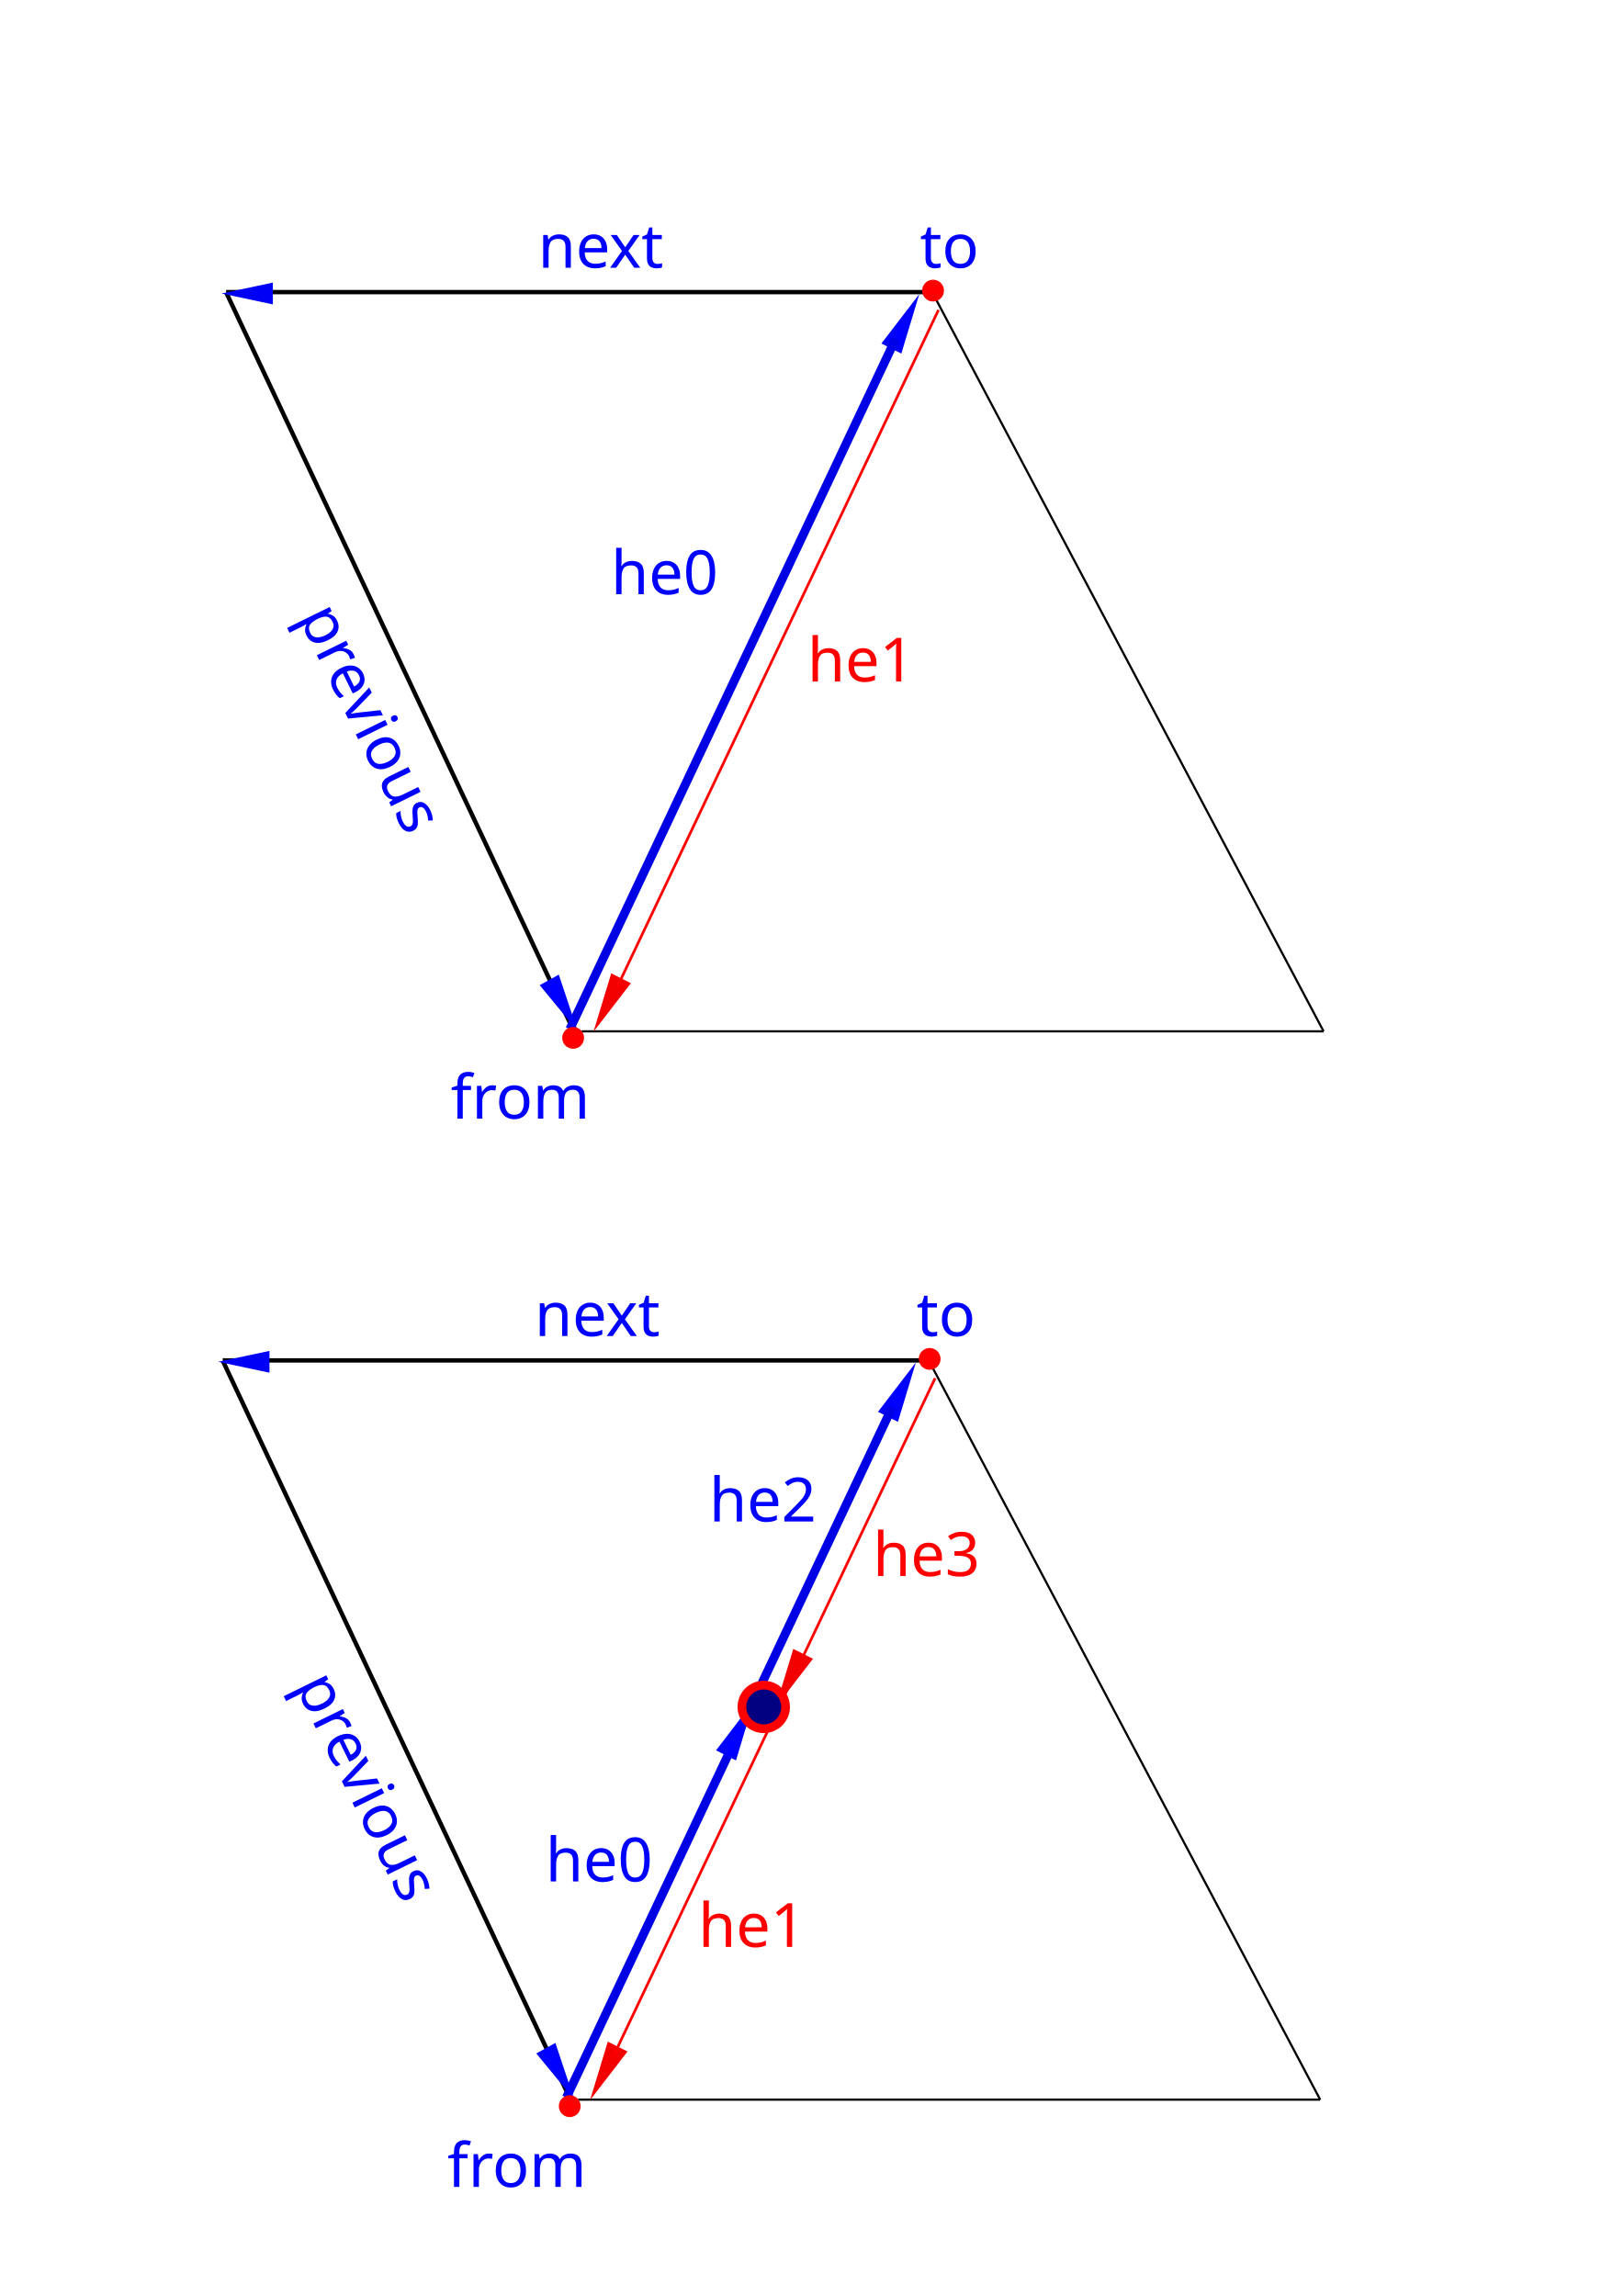
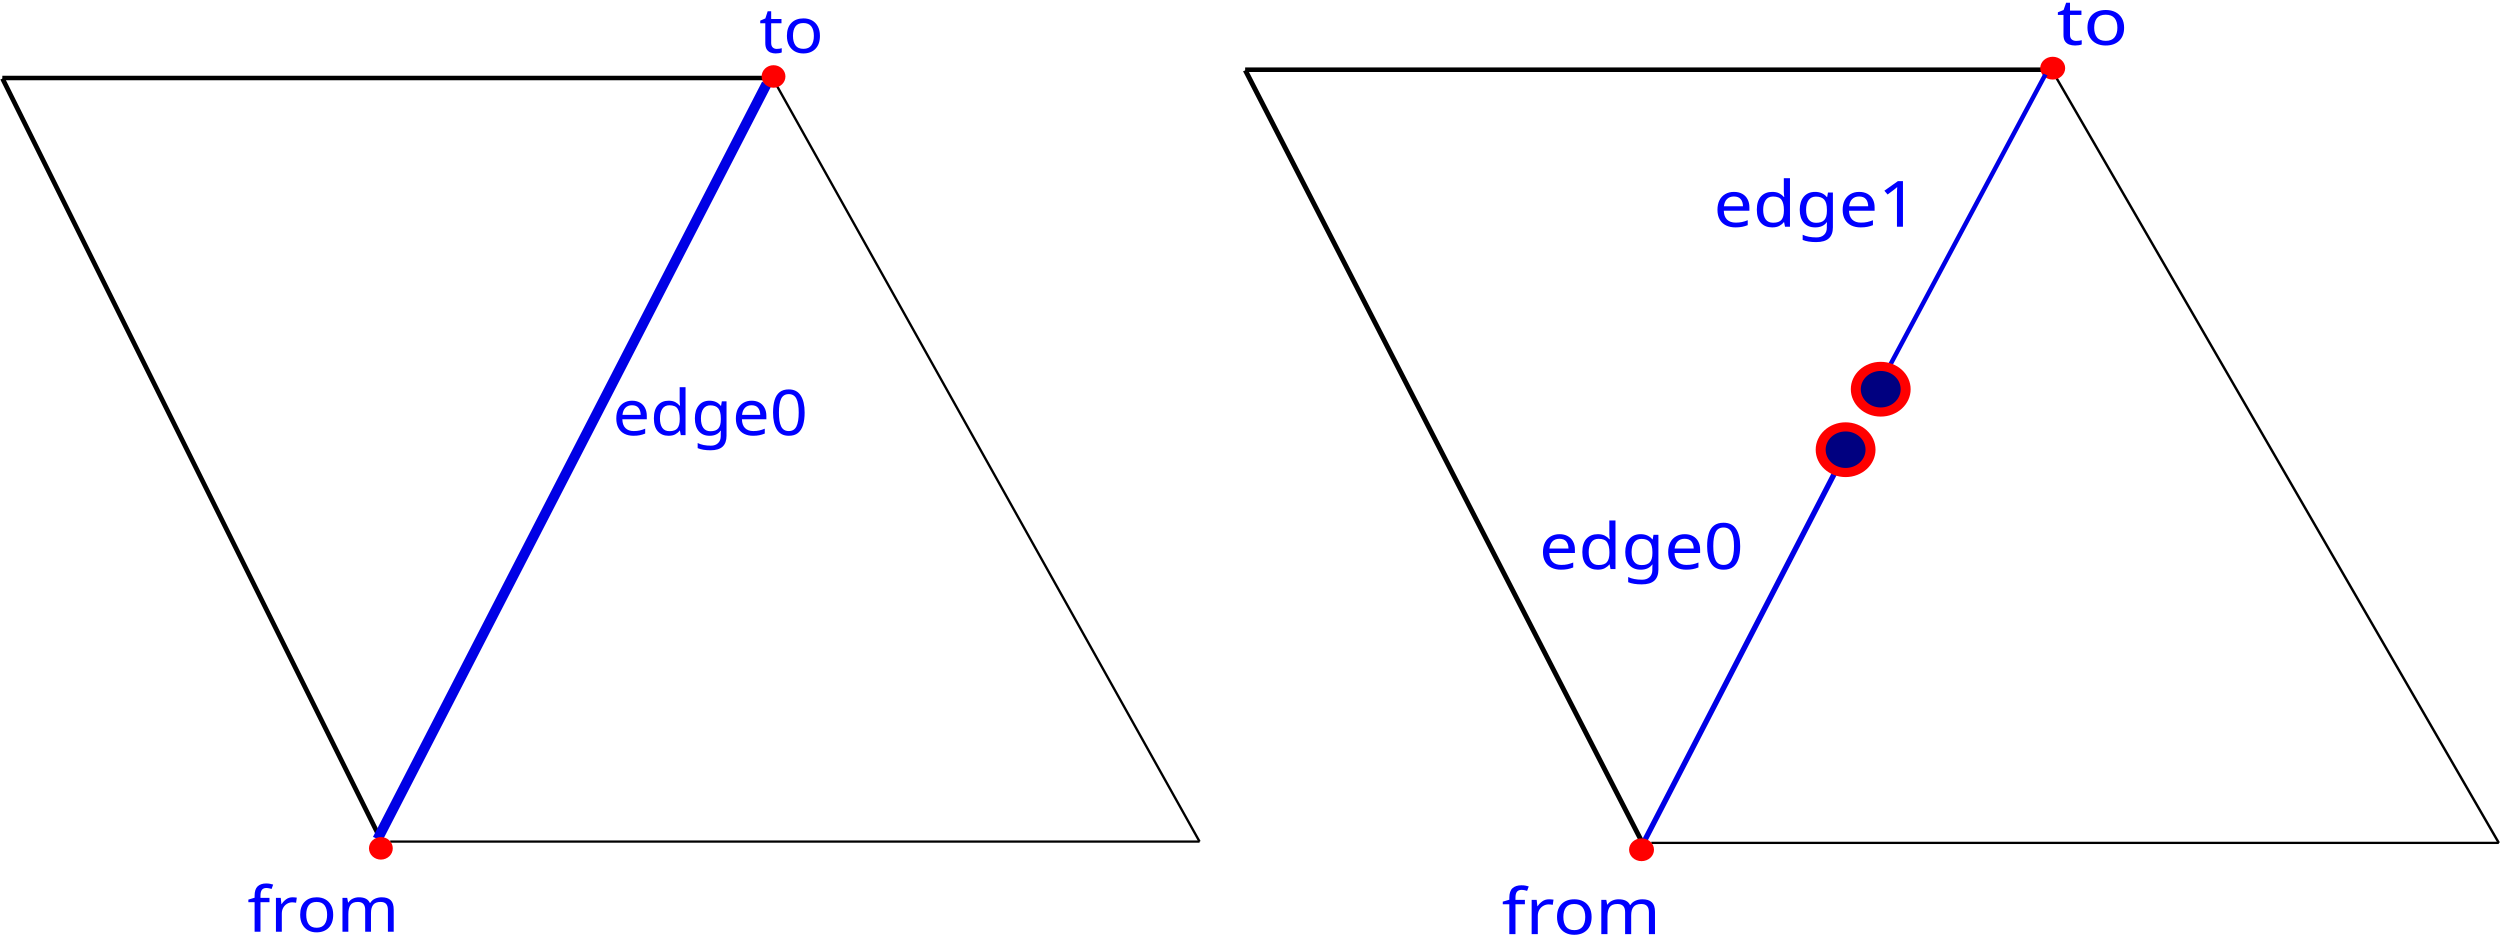
- <svg xmlns="http://www.w3.org/2000/svg" width="744.094" height="1052.362" id="svg3997" version="1.1">
+ <svg xmlns="http://www.w3.org/2000/svg" width="640.555" height="239.586" id="svg3997" version="1.1">
  <defs id="defs3999">
    </defs>
-   <g id="layer1">
+   <g id="layer1" transform="translate(-23.03565,-20.86732)">
    <g id="g4302">
-       <g id="g4374" transform="translate(20,-300)">
+       <g id="g4374" transform="matrix(0.6099401,0,0,0.5774217,-27.37964,-209.6806)">
        <path id="path3588" d="m 243.704,774.137 -160,-340" style="fill:none;stroke:#000000;stroke-width:2;stroke-linecap:butt;stroke-linejoin:miter;stroke-miterlimit:4;stroke-opacity:1;stroke-dasharray:none" />
        <path id="path3590" d="m 83.629,433.884 323.076,0" style="fill:#0000ff;fill-opacity:0.936;stroke:#000000;stroke-width:2;stroke-linecap:butt;stroke-linejoin:miter;stroke-miterlimit:4;stroke-opacity:1;stroke-dasharray:none" />
        <path style="fill:none;stroke:#000000;stroke-width:1px;stroke-linecap:butt;stroke-linejoin:miter;stroke-opacity:1" d="m 406.561,432.708 180,340" id="path3767" />
        <path style="fill:none;stroke:#000000;stroke-width:1px;stroke-linecap:butt;stroke-linejoin:miter;stroke-opacity:1" d="m 246.561,772.708 340,0" id="path3769" />
        <g id="g3800" transform="matrix(1.025721,0,0,1.018264,79.7216,119.164)">
-           <path id="path3757" d="m 296.568,332.211 8.912,4.536 8.017,-26.773 z" style="fill:#0000ff;fill-rule:evenodd;stroke:none" />
-           <path id="path3030" d="M 157.356,640.866 302.906,330.159" style="fill:none;stroke:#0000e5;stroke-width:3.914;stroke-linecap:butt;stroke-linejoin:miter;stroke-miterlimit:100;stroke-opacity:1;stroke-dasharray:none" />
+           <path id="path3030" d="M 157.507,640.714 316.888,311.561" style="fill:none;stroke:#0000e5;stroke-width:4.216;stroke-linecap:butt;stroke-linejoin:miter;stroke-miterlimit:100;stroke-opacity:1;stroke-dasharray:none" />
          <flowRoot xml:space="preserve" id="flowRoot3931" style="font-size:40px;font-style:normal;font-weight:normal;line-height:125%;letter-spacing:0px;word-spacing:0px;fill:#000000;fill-opacity:1;stroke:none;font-family:Sans" transform="matrix(0.9749236,0,0,0.9820632,-81.07514,60.08476)">
            <flowRegion id="flowRegion3933">
              <rect id="rect3935" width="195.97" height="42.426" x="139.401" y="199.793" />
            </flowRegion>
            <flowPara id="flowPara3937">nex</flowPara>
          </flowRoot>
-           <text xml:space="preserve" style="font-size:39.139px;font-style:normal;font-weight:normal;line-height:125%;letter-spacing:0px;word-spacing:0px;fill:#000000;fill-opacity:1;stroke:none;font-family:Sans" x="143.681" y="297.014" id="text3939" transform="scale(0.9963584,1.003655)">
-             <tspan id="tspan3941" x="143.681" y="297.014" style="font-size:27.398px;fill:#0000ff">next</tspan>
-           </text>
-           <text xml:space="preserve" style="font-size:39.139px;font-style:normal;font-weight:normal;line-height:125%;letter-spacing:0px;word-spacing:0px;fill:#000000;fill-opacity:1;stroke:none;font-family:Sans" x="422.952" y="167.746" id="text3939-2" transform="matrix(0.4395497,0.9007105,-0.8941622,0.4427685,0,0)">
-             <tspan id="tspan3941-6" x="422.952" y="167.746" style="font-size:27.398px;fill:#0000ff">previous</tspan>
-           </text>
        </g>
-         <path style="fill:#0000f7;fill-opacity:1;fill-rule:evenodd;stroke:none" d="m 81.51,434.52 23.538,5 0,-10 z" id="path3866" />
-         <path style="fill:#0000ff;fill-rule:evenodd;stroke:none" d="m 236.082,746.71 -8.751,4.839 17.413,21.16 z" id="path3878" />
-         <g id="g3800-1" transform="matrix(-1.012577,0,0,-0.9998426,569.4221,1082.811)" style="fill:#f30000;fill-opacity:1">
-           <path id="path3757-5" d="m 296.568,332.211 8.912,4.536 8.017,-26.773 z" style="fill:#f30000;fill-opacity:1;fill-rule:evenodd;stroke:none" />
-           <path id="path3030-9" d="M 157.356,640.866 302.906,330.159" style="fill:#ff0000;fill-opacity:1;stroke:#ff0000;stroke-width:1.207;stroke-linecap:butt;stroke-linejoin:miter;stroke-miterlimit:100;stroke-opacity:1;stroke-dasharray:none" />
-         </g>
-         <path style="fill:#ff0000" id="path3599" d="m 240,597.362 a 5,5 0 1 1 -10,0 5,5 0 1 1 10,0 z" transform="translate(7.65247,178.3461)" />
-         <path style="fill:#ff0000" id="path3599-4" d="m 240,597.362 a 5,5 0 1 1 -10,0 5,5 0 1 1 10,0 z" transform="translate(172.5992,-164.159)" />
+         <g id="g3800-1" transform="matrix(-1.012577,0,0,-0.9998426,569.4221,1082.811)" style="fill:#f30000;fill-opacity:1" />
+         <path style="fill:#ff0000" id="path3599" d="m 240,597.362 c 0,2.761 -2.239,5 -5,5 -2.761,0 -5,-2.239 -5,-5 0,-2.761 2.239,-5 5,-5 2.761,0 5,2.239 5,5 z" transform="translate(7.65247,178.3461)" />
+         <path style="fill:#ff0000" id="path3599-4" d="m 240,597.362 c 0,2.761 -2.239,5 -5,5 -2.761,0 -5,-2.239 -5,-5 0,-2.761 2.239,-5 5,-5 2.761,0 5,2.239 5,5 z" transform="translate(172.5992,-164.159)" />
        <text xml:space="preserve" style="font-size:40px;font-style:normal;font-weight:normal;line-height:125%;letter-spacing:0px;word-spacing:0px;fill:#0000ff;fill-opacity:1;stroke:none;font-family:Sans" x="186.561" y="812.708" id="text3644">
          <tspan id="tspan3646" x="186.561" y="812.708" style="font-size:28px">from</tspan>
        </text>
        <text xml:space="preserve" style="font-size:40px;font-style:normal;font-weight:normal;line-height:125%;letter-spacing:0px;word-spacing:0px;fill:#0000ff;fill-opacity:1;stroke:none;font-family:Sans" x="401.561" y="422.708" id="text3644-7">
          <tspan id="tspan3646-2" x="401.561" y="422.708" style="font-size:28px">to</tspan>
        </text>
-         <text xml:space="preserve" style="font-size:40px;font-style:normal;font-weight:normal;line-height:125%;letter-spacing:0px;word-spacing:0px;fill:#0000ff;fill-opacity:1;stroke:none;font-family:Sans" x="260" y="572.362" id="text3644-3">
-           <tspan id="tspan3646-8" x="260" y="572.362" style="font-size:28px">he0</tspan>
-         </text>
-         <text xml:space="preserve" style="font-size:40px;font-style:normal;font-weight:normal;line-height:125%;letter-spacing:0px;word-spacing:0px;fill:#ff0000;fill-opacity:1;stroke:none;font-family:Sans" x="350" y="612.362" id="text3644-3-2">
-           <tspan id="tspan3646-8-6" x="350" y="612.362" style="font-size:28px;fill:#ff0000">he1</tspan>
-           <tspan id="tspan4372" x="350" y="647.362" style="font-size:28px;fill:#ff0000" />
+         <text xml:space="preserve" style="font-size:40px;font-style:normal;font-weight:normal;line-height:125%;letter-spacing:0px;word-spacing:0px;fill:#0000ff;fill-opacity:1;stroke:none;font-family:Sans" x="340" y="592.362" id="text3644-3">
+           <tspan id="tspan3646-8" x="340" y="592.362" style="font-size:28px">edge0</tspan>
        </text>
      </g>
-       <path style="fill:none;stroke:#000000;stroke-width:2;stroke-linecap:butt;stroke-linejoin:miter;stroke-miterlimit:4;stroke-opacity:1;stroke-dasharray:none" d="m 262.143,963.791 -160,-340" id="path3588-2" />
-       <path style="fill:#0000ff;fill-opacity:0.936;stroke:#000000;stroke-width:2;stroke-linecap:butt;stroke-linejoin:miter;stroke-miterlimit:4;stroke-opacity:1;stroke-dasharray:none" d="m 102.068,623.538 323.076,0" id="path3590-7" />
-       <path id="path3767-1" d="m 425,622.362 180,340" style="fill:none;stroke:#000000;stroke-width:1px;stroke-linecap:butt;stroke-linejoin:miter;stroke-opacity:1" />
-       <path id="path3769-0" d="m 265,962.362 340,0" style="fill:none;stroke:#000000;stroke-width:1px;stroke-linecap:butt;stroke-linejoin:miter;stroke-opacity:1" />
-       <g transform="matrix(1.025721,0,0,1.018264,98.1605,308.8178)" id="g3800-8">
-         <path style="fill:#0000ff;fill-rule:evenodd;stroke:none" d="m 296.568,332.211 8.912,4.536 8.017,-26.773 z" id="path3757-6" />
-         <path style="fill:none;stroke:#0000e5;stroke-width:3.914;stroke-linecap:butt;stroke-linejoin:miter;stroke-miterlimit:100;stroke-opacity:1;stroke-dasharray:none" d="M 157.356,640.866 302.906,330.159" id="path3030-1" />
-         <flowRoot transform="matrix(0.9749236,0,0,0.9820632,-81.07514,60.08476)" style="font-size:40px;font-style:normal;font-weight:normal;line-height:125%;letter-spacing:0px;word-spacing:0px;fill:#000000;fill-opacity:1;stroke:none;font-family:Sans" id="flowRoot3931-0" xml:space="preserve">
-           <flowRegion id="flowRegion3933-8">
-             <rect y="199.793" x="139.401" height="42.426" width="195.97" id="rect3935-2" />
-           </flowRegion>
-           <flowPara id="flowPara3937-7">nex</flowPara>
-         </flowRoot>
-         <text transform="scale(0.9963584,1.003655)" id="text3939-0" y="297.014" x="143.681" style="font-size:39.139px;font-style:normal;font-weight:normal;line-height:125%;letter-spacing:0px;word-spacing:0px;fill:#000000;fill-opacity:1;stroke:none;font-family:Sans" xml:space="preserve">
-           <tspan style="font-size:27.398px;fill:#0000ff" y="297.014" x="143.681" id="tspan3941-5">next</tspan>
+       <g id="g3306" transform="matrix(0.6767225,0,0,0.5846773,272.9963,-325.8374)">
+         <text xml:space="preserve" style="font-size:40px;font-style:normal;font-weight:normal;line-height:125%;letter-spacing:0px;word-spacing:0px;fill:#0000ff;fill-opacity:1;stroke:none;font-family:Sans" x="409.331" y="612.645" id="text3644-7-5">
+           <tspan id="tspan3646-2-6" x="409.331" y="612.645" style="font-size:28px">to</tspan>
        </text>
-         <text transform="matrix(0.4395497,0.9007105,-0.8941622,0.4427685,0,0)" id="text3939-2-9" y="167.746" x="422.952" style="font-size:39.139px;font-style:normal;font-weight:normal;line-height:125%;letter-spacing:0px;word-spacing:0px;fill:#000000;fill-opacity:1;stroke:none;font-family:Sans" xml:space="preserve">
-           <tspan style="font-size:27.398px;fill:#0000ff" y="167.746" x="422.952" id="tspan3941-6-9">previous</tspan>
-         </text>
-         <path style="fill:#0000ff;fill-rule:evenodd;stroke:none" d="m 224.215,484.589 8.912,4.536 8.017,-26.773 z" id="path3757-6-0" />
+         <g id="g3281" transform="matrix(0.9437988,0,0,1,5.736349,0)">
+           <path style="fill:none;stroke:#000000;stroke-width:2;stroke-linecap:butt;stroke-linejoin:miter;stroke-miterlimit:4;stroke-opacity:1;stroke-dasharray:none" d="m 262.143,963.791 -160,-340" id="path3588-2" />
+           <path style="fill:#0000ff;fill-opacity:0.936;stroke:#000000;stroke-width:2;stroke-linecap:butt;stroke-linejoin:miter;stroke-miterlimit:4;stroke-opacity:1;stroke-dasharray:none" d="m 102.068,623.538 323.076,0" id="path3590-7" />
+           <path id="path3767-1" d="m 425,622.362 180,340" style="fill:none;stroke:#000000;stroke-width:1px;stroke-linecap:butt;stroke-linejoin:miter;stroke-opacity:1" />
+           <path id="path3769-0" d="m 265,962.362 340,0" style="fill:none;stroke:#000000;stroke-width:1px;stroke-linecap:butt;stroke-linejoin:miter;stroke-opacity:1" />
+           <g transform="matrix(0.5269989,0,0,0.5321745,177.0847,621.6736)" id="g3800-8">
+             <path style="fill:none;stroke:#0000e5;stroke-width:4.197;stroke-linecap:butt;stroke-linejoin:miter;stroke-miterlimit:100;stroke-opacity:1;stroke-dasharray:none" d="M 160.255,641.418 317.931,311.551" id="path3030-1" />
+             <flowRoot transform="matrix(0.9749236,0,0,0.9820632,-81.07514,60.08476)" style="font-size:40px;font-style:normal;font-weight:normal;line-height:125%;letter-spacing:0px;word-spacing:0px;fill:#000000;fill-opacity:1;stroke:none;font-family:Sans" id="flowRoot3931-0" xml:space="preserve">
+               <flowRegion id="flowRegion3933-8">
+                 <rect y="199.793" x="139.401" height="42.426" width="195.97" id="rect3935-2" />
+               </flowRegion>
+               <flowPara id="flowPara3937-7">nex</flowPara>
+             </flowRoot>
+           </g>
+           <path transform="translate(26.09137,368)" d="m 240,597.362 c 0,2.761 -2.239,5 -5,5 -2.761,0 -5,-2.239 -5,-5 0,-2.761 2.239,-5 5,-5 2.761,0 5,2.239 5,5 z" id="path3599-40" style="fill:#ff0000" />
+           <path transform="translate(191.0381,25.49491)" d="m 240,597.362 c 0,2.761 -2.239,5 -5,5 -2.761,0 -5,-2.239 -5,-5 0,-2.761 2.239,-5 5,-5 2.761,0 5,2.239 5,5 z" id="path3599-4-2" style="fill:#ff0000" />
+           <text id="text3644-4" y="1002.362" x="205" style="font-size:40px;font-style:normal;font-weight:normal;line-height:125%;letter-spacing:0px;word-spacing:0px;fill:#0000ff;fill-opacity:1;stroke:none;font-family:Sans" xml:space="preserve">
+             <tspan style="font-size:28px" y="1002.362" x="205" id="tspan3646-28">from</tspan>
+           </text>
+           <text id="text3644-3-6" y="842.362" x="220" style="font-size:40px;font-style:normal;font-weight:normal;line-height:125%;letter-spacing:0px;word-spacing:0px;fill:#0000ff;fill-opacity:1;stroke:none;font-family:Sans" xml:space="preserve">
+             <tspan style="font-size:28px" y="842.362" x="220" id="tspan3646-8-4">edge0</tspan>
+           </text>
+           <text id="text3644-3-6-4" y="692.362" x="290" style="font-size:40px;font-style:normal;font-weight:normal;line-height:125%;letter-spacing:0px;word-spacing:0px;fill:#0000ff;fill-opacity:1;stroke:none;font-family:Sans" xml:space="preserve">
+             <tspan style="font-size:28px" y="692.362" x="290" id="tspan3646-8-4-2">edge1</tspan>
+           </text>
+           <g transform="matrix(0.4398519,0,0,0.4298221,283.2519,491.7119)" id="g3800-8-5">
+             <path style="fill:none;stroke:#0000e5;stroke-width:4.197;stroke-linecap:butt;stroke-linejoin:miter;stroke-miterlimit:100;stroke-opacity:1;stroke-dasharray:none" d="M 160.255,641.418 317.931,311.551" id="path3030-1-1" />
+             <flowRoot transform="matrix(0.9749236,0,0,0.9820632,-81.07514,60.08476)" style="font-size:40px;font-style:normal;font-weight:normal;line-height:125%;letter-spacing:0px;word-spacing:0px;fill:#000000;fill-opacity:1;stroke:none;font-family:Sans" id="flowRoot3931-0-6" xml:space="preserve">
+               <flowRegion id="flowRegion3933-8-0">
+                 <rect y="199.793" x="139.401" height="42.426" width="195.97" id="rect3935-2-7" />
+               </flowRegion>
+               <flowPara id="flowPara3937-7-8">nex</flowPara>
+             </flowRoot>
+           </g>
+           <path style="fill:#000080;fill-opacity:1;stroke:#ff0000;stroke-width:4;stroke-miterlimit:100;stroke-opacity:1;stroke-dasharray:none" id="path4563" d="m 320,792.362 a 10,10 0 1 1 -20,0 10,10 0 1 1 20,0 z" transform="translate(32.95432,-2.303445)" />
+           <flowRoot xml:space="preserve" id="flowRoot4671" style="font-size:40px;font-style:normal;font-weight:normal;line-height:125%;letter-spacing:0px;word-spacing:0px;fill:#000000;fill-opacity:1;stroke:none;font-family:Sans" transform="translate(-36.65705,18.60234)">
+             <flowRegion id="flowRegion4673">
+               <rect id="rect4675" width="146" height="112" x="386" y="771.362" />
+             </flowRegion>
+             <flowPara id="flowPara4677" style="font-size:28px">np0</flowPara>
+           </flowRoot>
+           <flowRoot xml:space="preserve" id="flowRoot4671-5" style="font-size:40px;font-style:normal;font-weight:normal;line-height:125%;letter-spacing:0px;word-spacing:0px;fill:#000000;fill-opacity:1;stroke:none;font-family:Sans" transform="translate(-13.17148,-32.70802)">
+             <flowRegion id="flowRegion4673-8">
+               <rect id="rect4675-8" width="146" height="112" x="386" y="771.362" />
+             </flowRegion>
+             <flowPara id="flowPara4677-6" style="font-size:28px">np1</flowPara>
+           </flowRoot>
+           <path style="fill:#000080;fill-opacity:1;stroke:#ff0000;stroke-width:4;stroke-miterlimit:100;stroke-opacity:1;stroke-dasharray:none" id="path4563-7" d="m 320,792.362 a 10,10 0 1 1 -20,0 10,10 0 1 1 20,0 z" transform="translate(47.04566,-28.81379)" />
+         </g>
      </g>
-       <path id="path3866-6" d="m 99.949,624.174 23.538,5 0,-10 z" style="fill:#0000f7;fill-opacity:1;fill-rule:evenodd;stroke:none" />
-       <path id="path3878-7" d="m 254.521,936.363 -8.751,4.839 17.413,21.16 z" style="fill:#0000ff;fill-rule:evenodd;stroke:none" />
-       <g style="fill:#f30000;fill-opacity:1" transform="matrix(-1.012577,0,0,-0.9998426,587.861,1272.465)" id="g3800-1-2">
-         <path style="fill:#f30000;fill-opacity:1;fill-rule:evenodd;stroke:none" d="m 296.568,332.211 8.912,4.536 8.017,-26.773 z" id="path3757-5-1" />
-         <path style="fill:#ff0000;fill-opacity:1;stroke:#ff0000;stroke-width:1.207;stroke-linecap:butt;stroke-linejoin:miter;stroke-miterlimit:100;stroke-opacity:1;stroke-dasharray:none" d="M 157.356,640.866 302.906,330.159" id="path3030-9-9" />
-         <path style="fill:#f30000;fill-opacity:1;fill-rule:evenodd;stroke:none" d="m 212.624,512.239 8.912,4.536 8.017,-26.773 z" id="path3757-5-1-3" />
-       </g>
-       <path transform="translate(26.09137,368)" d="m 240,597.362 a 5,5 0 1 1 -10,0 5,5 0 1 1 10,0 z" id="path3599-40" style="fill:#ff0000" />
-       <path transform="translate(191.0381,25.49491)" d="m 240,597.362 a 5,5 0 1 1 -10,0 5,5 0 1 1 10,0 z" id="path3599-4-2" style="fill:#ff0000" />
-       <text id="text3644-4" y="1002.362" x="205" style="font-size:40px;font-style:normal;font-weight:normal;line-height:125%;letter-spacing:0px;word-spacing:0px;fill:#0000ff;fill-opacity:1;stroke:none;font-family:Sans" xml:space="preserve">
-         <tspan style="font-size:28px" y="1002.362" x="205" id="tspan3646-28">from</tspan>
-       </text>
-       <text id="text3644-7-5" y="612.362" x="420" style="font-size:40px;font-style:normal;font-weight:normal;line-height:125%;letter-spacing:0px;word-spacing:0px;fill:#0000ff;fill-opacity:1;stroke:none;font-family:Sans" xml:space="preserve">
-         <tspan style="font-size:28px" y="612.362" x="420" id="tspan3646-2-6">to</tspan>
-       </text>
-       <text id="text3644-3-6" y="862.362" x="250" style="font-size:40px;font-style:normal;font-weight:normal;line-height:125%;letter-spacing:0px;word-spacing:0px;fill:#0000ff;fill-opacity:1;stroke:none;font-family:Sans" xml:space="preserve">
-         <tspan style="font-size:28px" y="862.362" x="250" id="tspan3646-8-4">he0</tspan>
-       </text>
-       <text id="text3644-3-2-2" y="892.362" x="320" style="font-size:40px;font-style:normal;font-weight:normal;line-height:125%;letter-spacing:0px;word-spacing:0px;fill:#ff0000;fill-opacity:1;stroke:none;font-family:Sans" xml:space="preserve">
-         <tspan style="font-size:28px;fill:#ff0000" y="892.362" x="320" id="tspan3646-8-6-0">he1</tspan>
-         <tspan style="font-size:28px;fill:#ff0000" y="927.362" x="320" id="tspan4372-1" />
-       </text>
-       <path style="fill:#000080;fill-opacity:1;stroke:#ff0000;stroke-width:4;stroke-miterlimit:100;stroke-opacity:1;stroke-dasharray:none" id="path4563" d="m 320,792.362 a 10,10 0 1 1 -20,0 10,10 0 1 1 20,0 z" transform="translate(40,-10)" />
-       <text id="text3644-3-6-4" y="697.362" x="325" style="font-size:40px;font-style:normal;font-weight:normal;line-height:125%;letter-spacing:0px;word-spacing:0px;fill:#0000ff;fill-opacity:1;stroke:none;font-family:Sans" xml:space="preserve">
-         <tspan style="font-size:28px" y="697.362" x="325" id="tspan3646-8-4-2">he2</tspan>
-       </text>
-       <text id="text3644-3-2-2-1" y="722.362" x="400" style="font-size:40px;font-style:normal;font-weight:normal;line-height:125%;letter-spacing:0px;word-spacing:0px;fill:#ff0000;fill-opacity:1;stroke:none;font-family:Sans" xml:space="preserve">
-         <tspan style="font-size:28px;fill:#ff0000" y="722.362" x="400" id="tspan3646-8-6-0-6">he3</tspan>
-         <tspan style="font-size:28px;fill:#ff0000" y="757.362" x="400" id="tspan4372-1-9" />
-       </text>
-       <flowRoot xml:space="preserve" id="flowRoot4671" style="font-size:40px;font-style:normal;font-weight:normal;line-height:125%;letter-spacing:0px;word-spacing:0px;fill:#000000;fill-opacity:1;stroke:none;font-family:Sans" transform="translate(-21,-1.921794)">
-         <flowRegion id="flowRegion4673">
-           <rect id="rect4675" width="146" height="112" x="386" y="771.362" />
-         </flowRegion>
-         <flowPara id="flowPara4677" style="font-size:28px">np</flowPara>
-       </flowRoot>
    </g>
  </g>
</svg>
